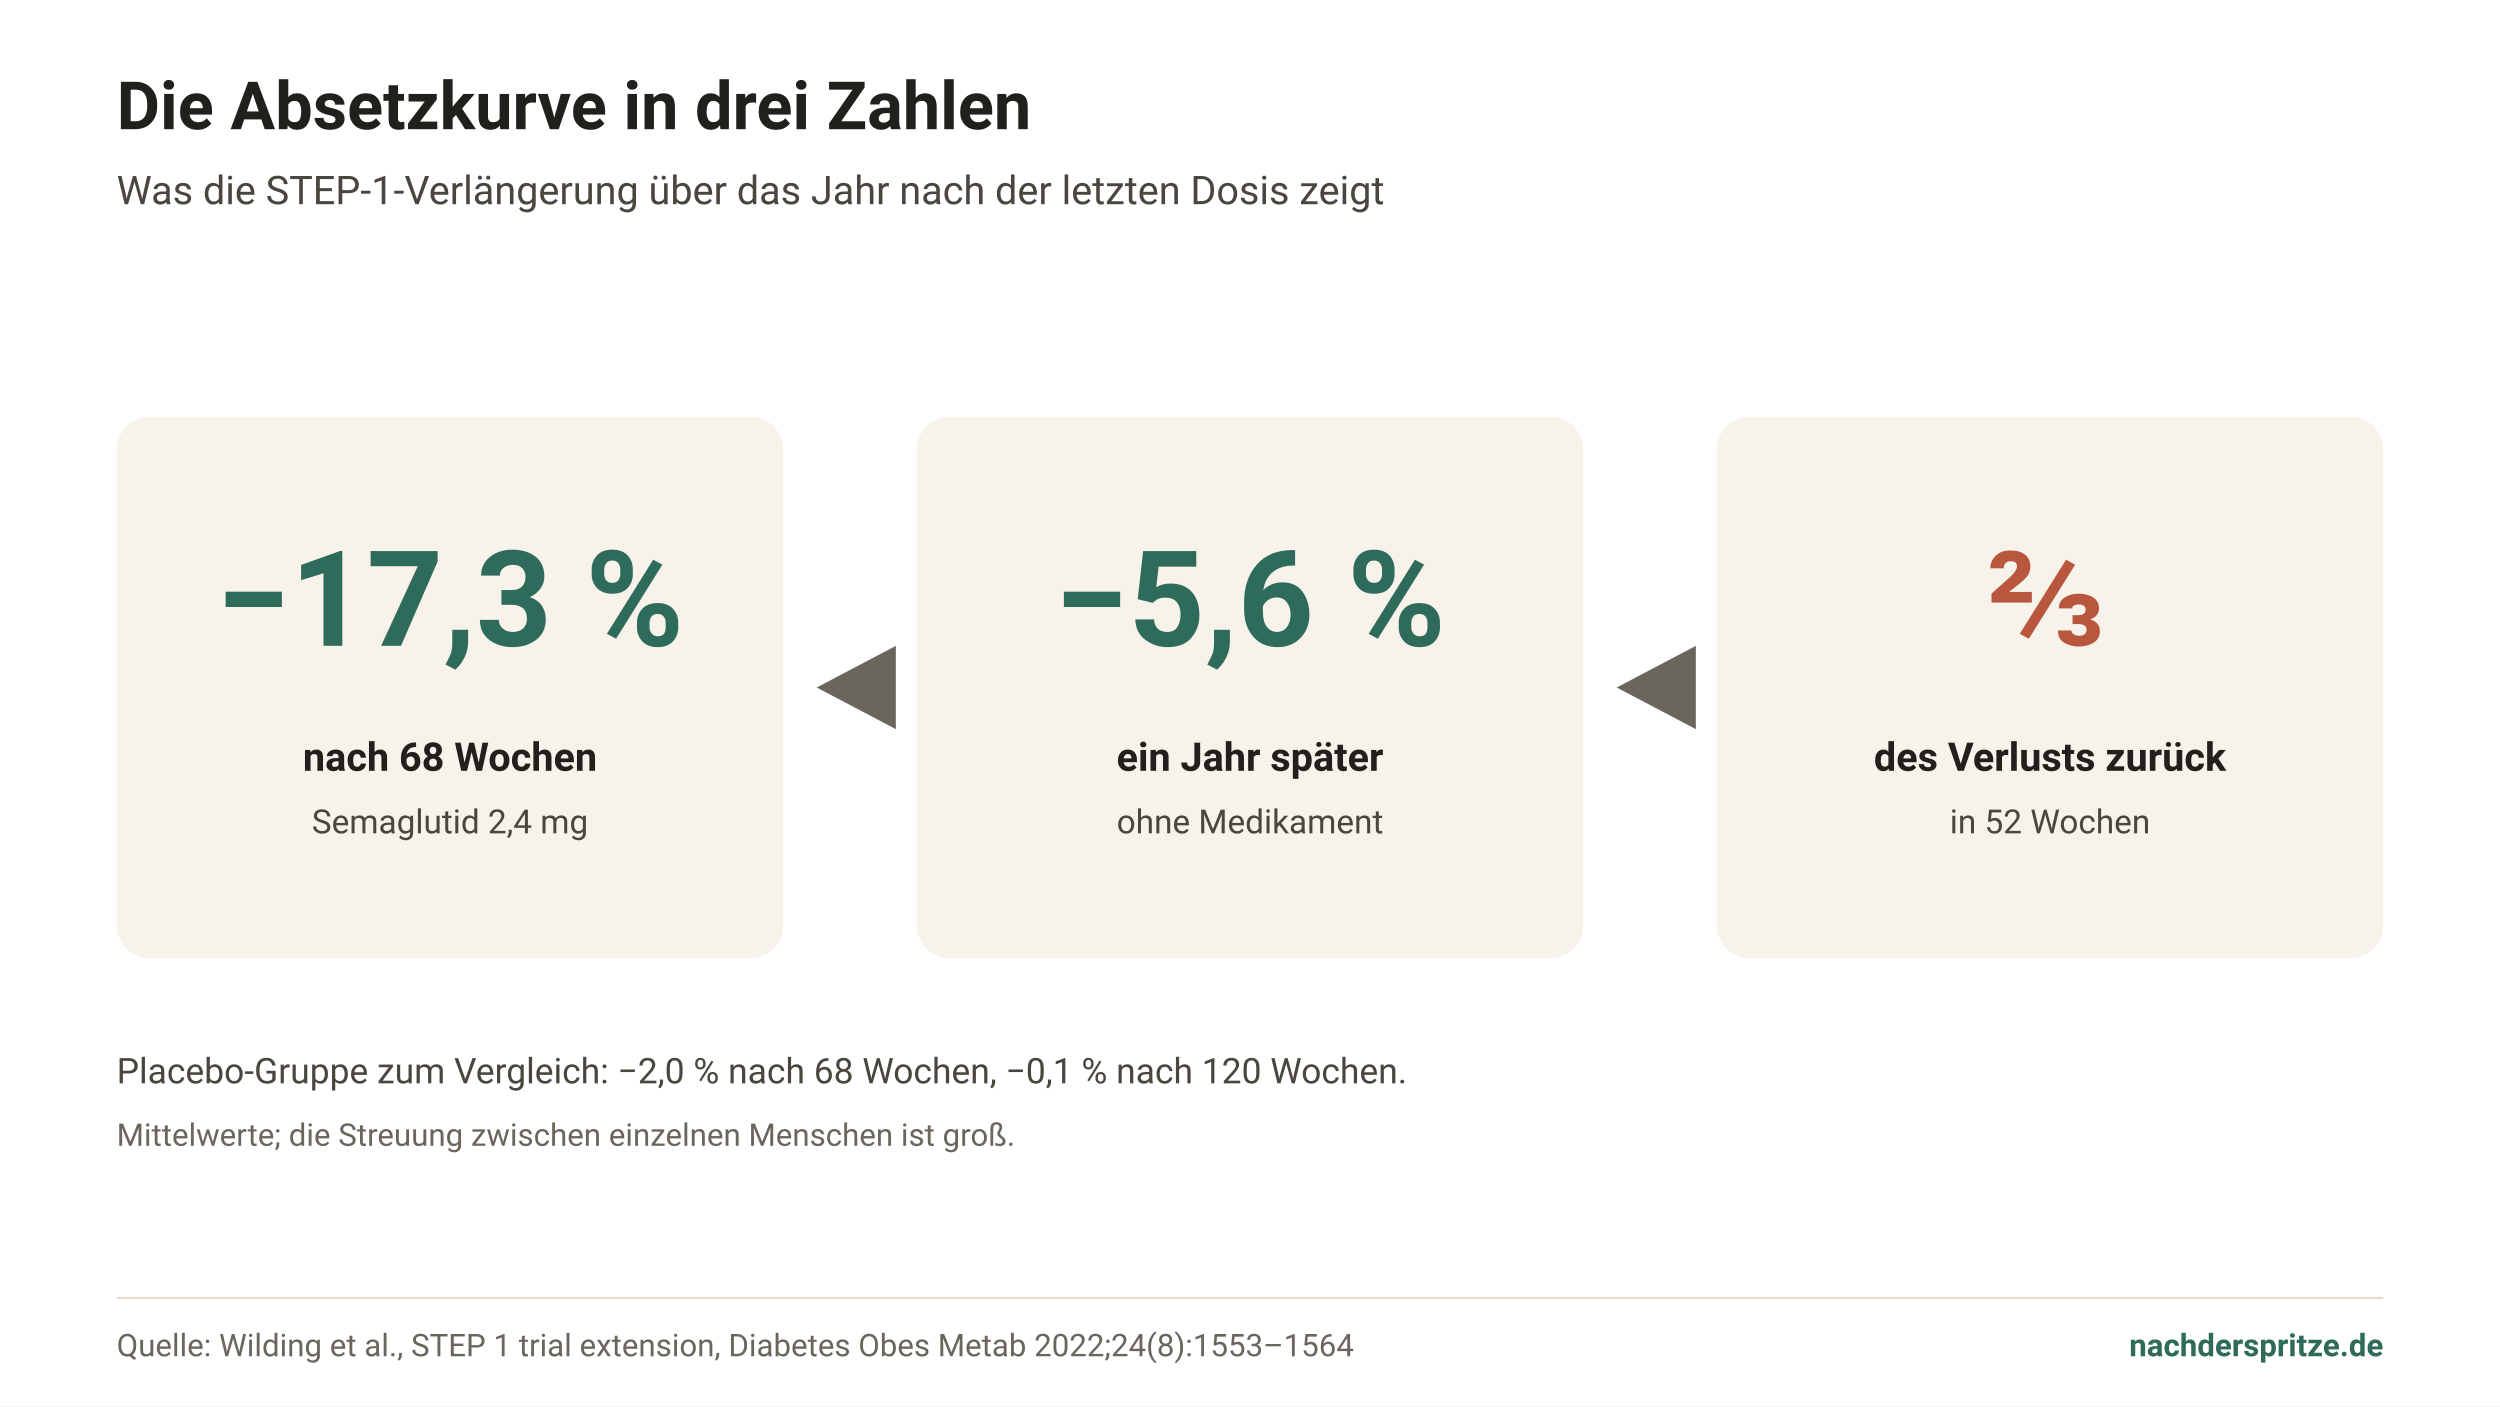
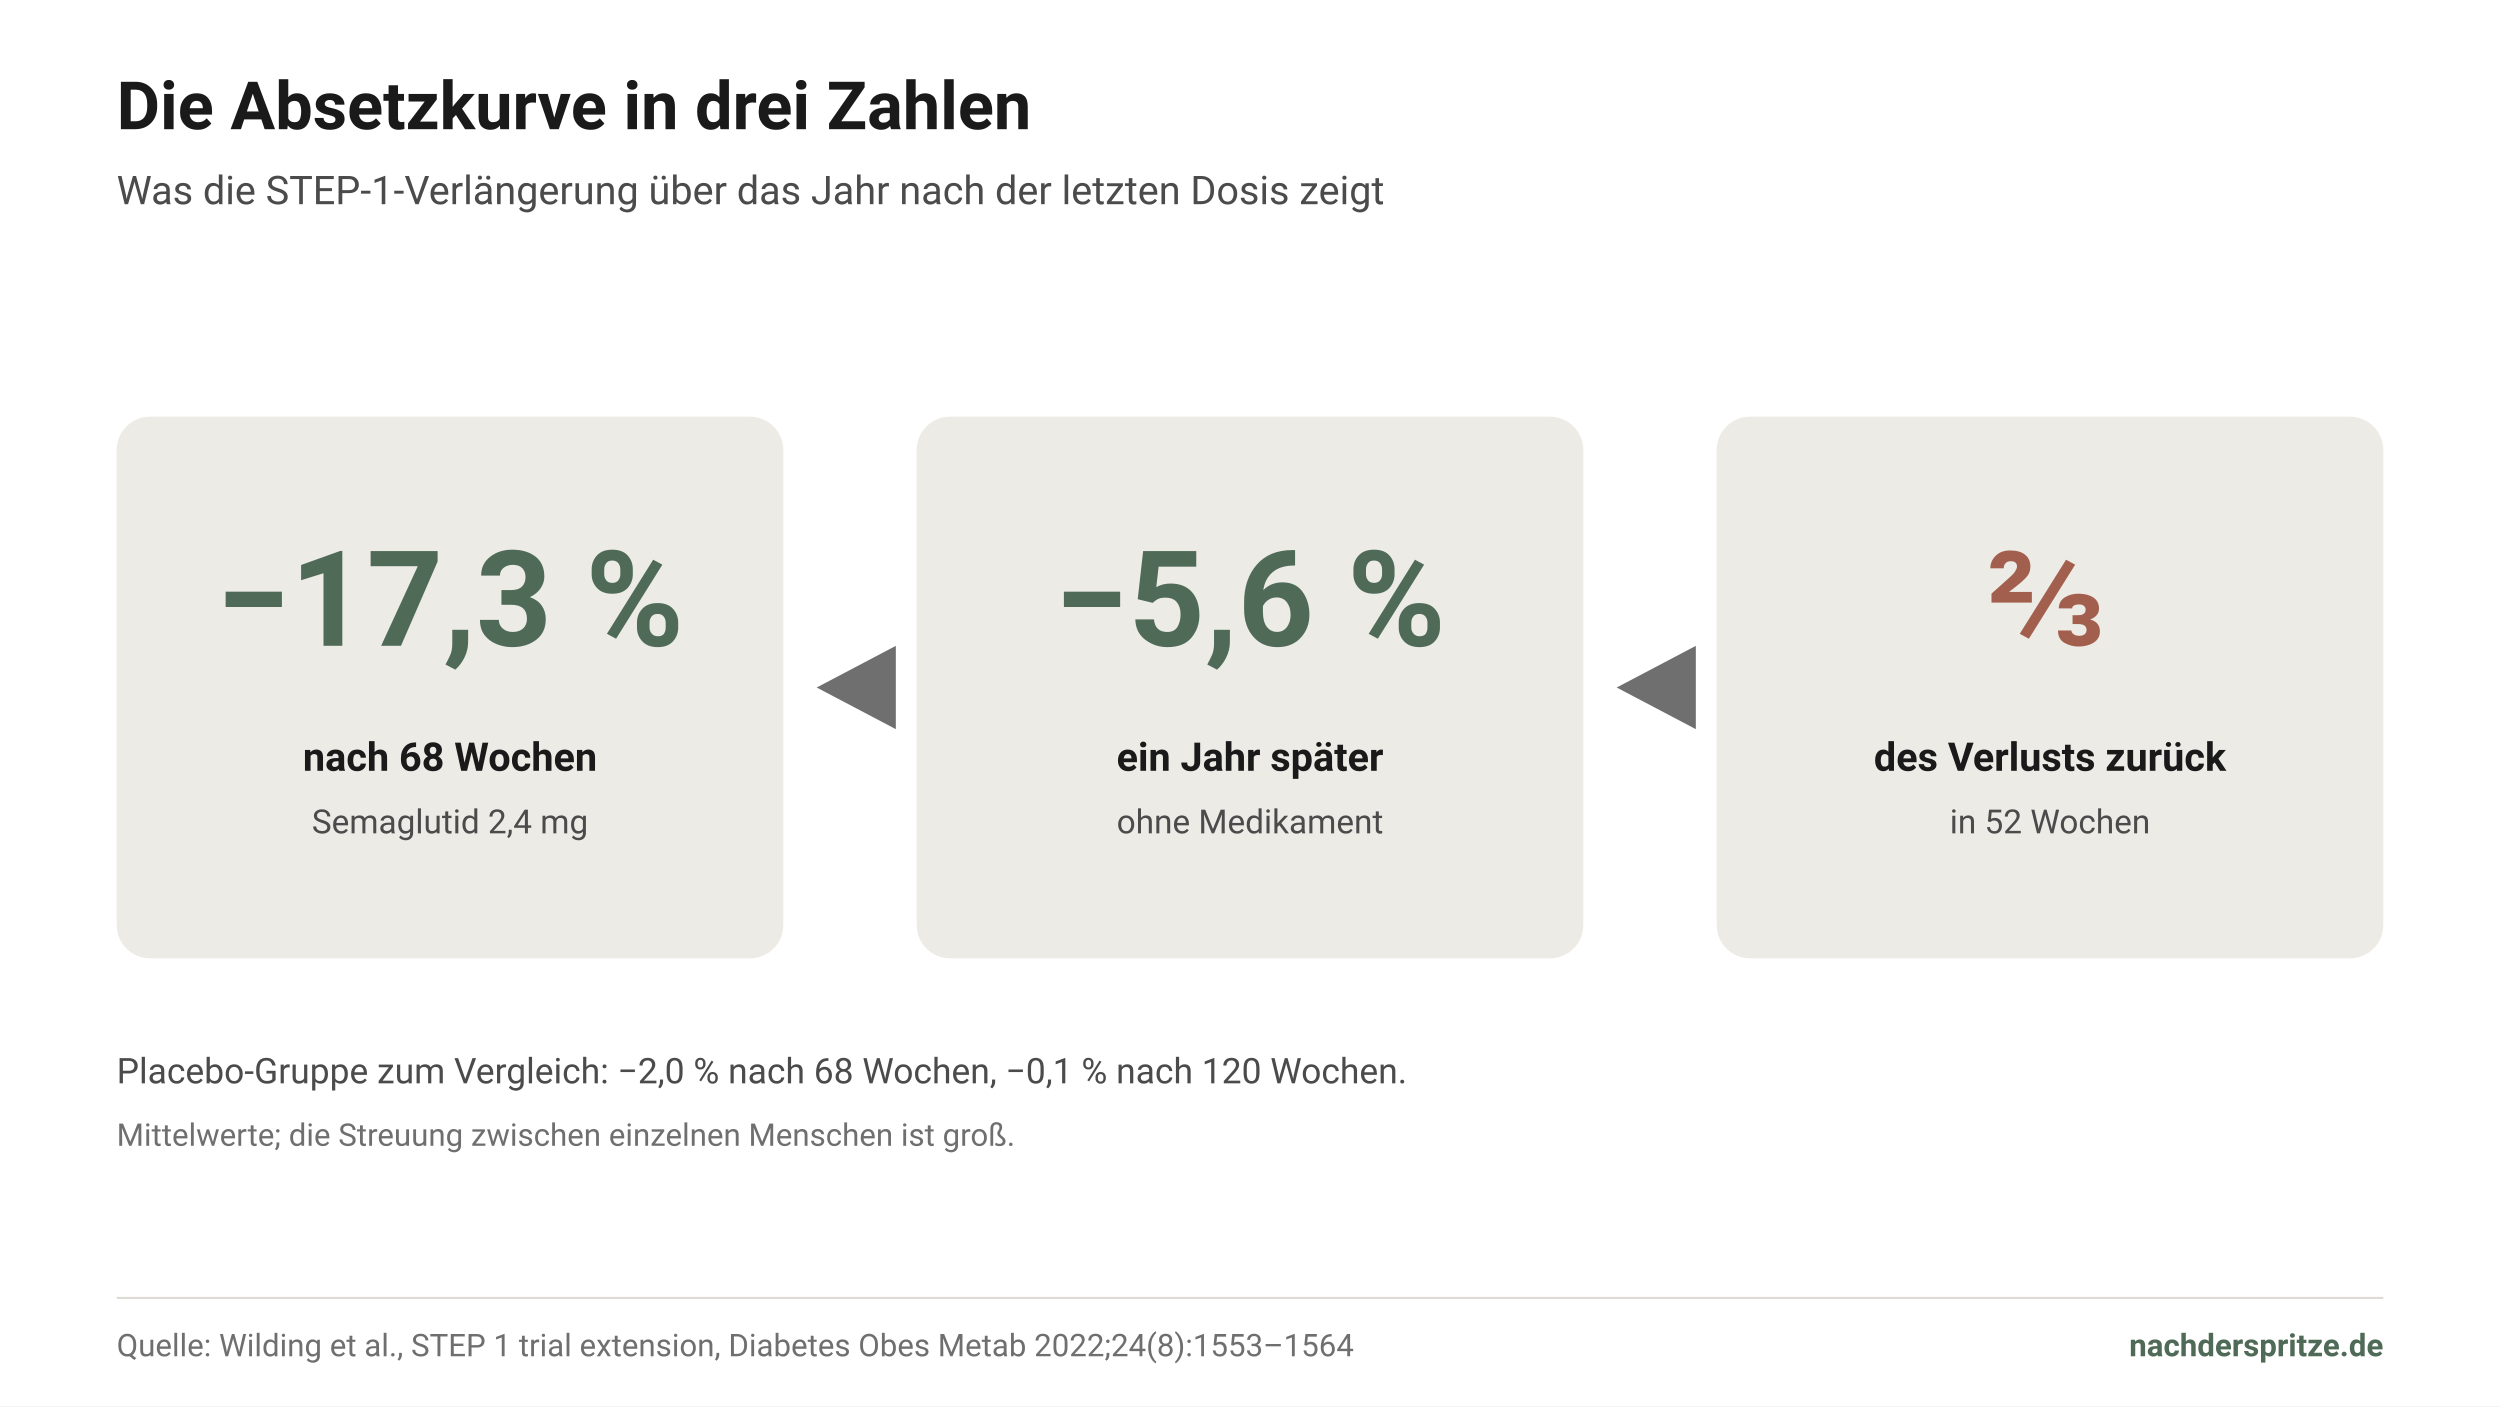
- <svg xmlns="http://www.w3.org/2000/svg" width="1200" height="675" viewBox="0 0 1200 675" role="img" aria-labelledby="t d" font-family="system-ui, -apple-system, 'Segoe UI', Roboto, Helvetica, Arial, sans-serif">
+ <svg xmlns="http://www.w3.org/2000/svg" width="1200" height="675" viewBox="0 0 1200 675" role="img" aria-labelledby="t d" font-family="'Hanken Grotesk Variable', 'Hanken Grotesk', system-ui, -apple-system, 'Segoe UI', Roboto, Helvetica, Arial, sans-serif">
  <rect width="1200" height="675" fill="#ffffff" />
-   <text x="56" y="62" font-size="32" font-weight="700" fill="#22201c" text-anchor="start">Die Absetzkurve in drei Zahlen</text>
-   <text x="56" y="98" font-size="19" font-weight="400" fill="#4a463f" text-anchor="start">Was die STEP-1-Verlängerung über das Jahr nach der letzten Dosis zeigt</text>
-   <rect x="56" y="200" width="320" height="260" rx="16" fill="#f7f2ea" />
-   <text x="216" y="310" font-size="64" font-weight="700" fill="#2f6b5a" text-anchor="middle">−17,3 %</text>
-   <text x="216" y="370" font-size="19" font-weight="600" fill="#22201c" text-anchor="middle">nach 68 Wochen</text>
-   <text x="216" y="400" font-size="16" font-weight="400" fill="#4a463f" text-anchor="middle">Semaglutid 2,4 mg</text>
-   <polygon points="392,330 430,310 430,350" fill="#6b665d" />
-   <rect x="440" y="200" width="320" height="260" rx="16" fill="#f7f2ea" />
-   <text x="600" y="310" font-size="64" font-weight="700" fill="#2f6b5a" text-anchor="middle">−5,6 %</text>
-   <text x="600" y="370" font-size="19" font-weight="600" fill="#22201c" text-anchor="middle">ein Jahr später</text>
-   <text x="600" y="400" font-size="16" font-weight="400" fill="#4a463f" text-anchor="middle">ohne Medikament</text>
-   <polygon points="776,330 814,310 814,350" fill="#6b665d" />
-   <rect x="824" y="200" width="320" height="260" rx="16" fill="#f7f2ea" />
-   <text x="984" y="310" font-size="64" font-weight="700" fill="#b8563e" text-anchor="middle">⅔</text>
-   <text x="984" y="370" font-size="19" font-weight="600" fill="#22201c" text-anchor="middle">des Verlusts zurück</text>
-   <text x="984" y="400" font-size="16" font-weight="400" fill="#4a463f" text-anchor="middle">in 52 Wochen</text>
-   <text x="56" y="520" font-size="17" font-weight="400" fill="#4a463f" text-anchor="start">Placebo-Gruppe zum Vergleich: −2,0 % nach 68 Wochen, −0,1 % nach 120 Wochen.</text>
-   <text x="56" y="550" font-size="15" font-weight="400" fill="#6b665d" text-anchor="start">Mittelwerte; die Streuung zwischen einzelnen Menschen ist groß.</text>
-   <line x1="56" y1="623" x2="1144" y2="623" stroke="#e2dace" stroke-width="1" />
-   <text x="56" y="651" font-size="15" font-weight="400" fill="#6b665d" text-anchor="start">Quelle: Wilding et al., STEP 1 trial extension, Diabetes Obes Metab 2022;24(8):1553–1564</text>
-   <text x="1144" y="651" font-size="15" font-weight="600" fill="#2f6b5a" text-anchor="end">nachderspritze.de</text>
+   <text x="56" y="62" font-size="32" font-weight="700" fill="#1a1a1a" text-anchor="start">Die Absetzkurve in drei Zahlen</text>
+   <text x="56" y="98" font-size="19" font-weight="400" fill="#4b4b4b" text-anchor="start">Was die STEP-1-Verlängerung über das Jahr nach der letzten Dosis zeigt</text>
+   <rect x="56" y="200" width="320" height="260" rx="16" fill="#edebe6" />
+   <text x="216" y="310" font-size="64" font-weight="700" fill="#4f6b57" text-anchor="middle">−17,3 %</text>
+   <text x="216" y="370" font-size="19" font-weight="600" fill="#1a1a1a" text-anchor="middle">nach 68 Wochen</text>
+   <text x="216" y="400" font-size="16" font-weight="400" fill="#4b4b4b" text-anchor="middle">Semaglutid 2,4 mg</text>
+   <polygon points="392,330 430,310 430,350" fill="#6f6f6f" />
+   <rect x="440" y="200" width="320" height="260" rx="16" fill="#edebe6" />
+   <text x="600" y="310" font-size="64" font-weight="700" fill="#4f6b57" text-anchor="middle">−5,6 %</text>
+   <text x="600" y="370" font-size="19" font-weight="600" fill="#1a1a1a" text-anchor="middle">ein Jahr später</text>
+   <text x="600" y="400" font-size="16" font-weight="400" fill="#4b4b4b" text-anchor="middle">ohne Medikament</text>
+   <polygon points="776,330 814,310 814,350" fill="#6f6f6f" />
+   <rect x="824" y="200" width="320" height="260" rx="16" fill="#edebe6" />
+   <text x="984" y="310" font-size="64" font-weight="700" fill="#a35f4d" text-anchor="middle">⅔</text>
+   <text x="984" y="370" font-size="19" font-weight="600" fill="#1a1a1a" text-anchor="middle">des Verlusts zurück</text>
+   <text x="984" y="400" font-size="16" font-weight="400" fill="#4b4b4b" text-anchor="middle">in 52 Wochen</text>
+   <text x="56" y="520" font-size="17" font-weight="400" fill="#4b4b4b" text-anchor="start">Placebo-Gruppe zum Vergleich: −2,0 % nach 68 Wochen, −0,1 % nach 120 Wochen.</text>
+   <text x="56" y="550" font-size="15" font-weight="400" fill="#6f6f6f" text-anchor="start">Mittelwerte; die Streuung zwischen einzelnen Menschen ist groß.</text>
+   <line x1="56" y1="623" x2="1144" y2="623" stroke="#dedbd4" stroke-width="1" />
+   <text x="56" y="651" font-size="15" font-weight="400" fill="#6f6f6f" text-anchor="start">Quelle: Wilding et al., STEP 1 trial extension, Diabetes Obes Metab 2022;24(8):1553–1564</text>
+   <text x="1144" y="651" font-size="15" font-weight="600" fill="#4f6b57" text-anchor="end">nachderspritze.de</text>
</svg>
